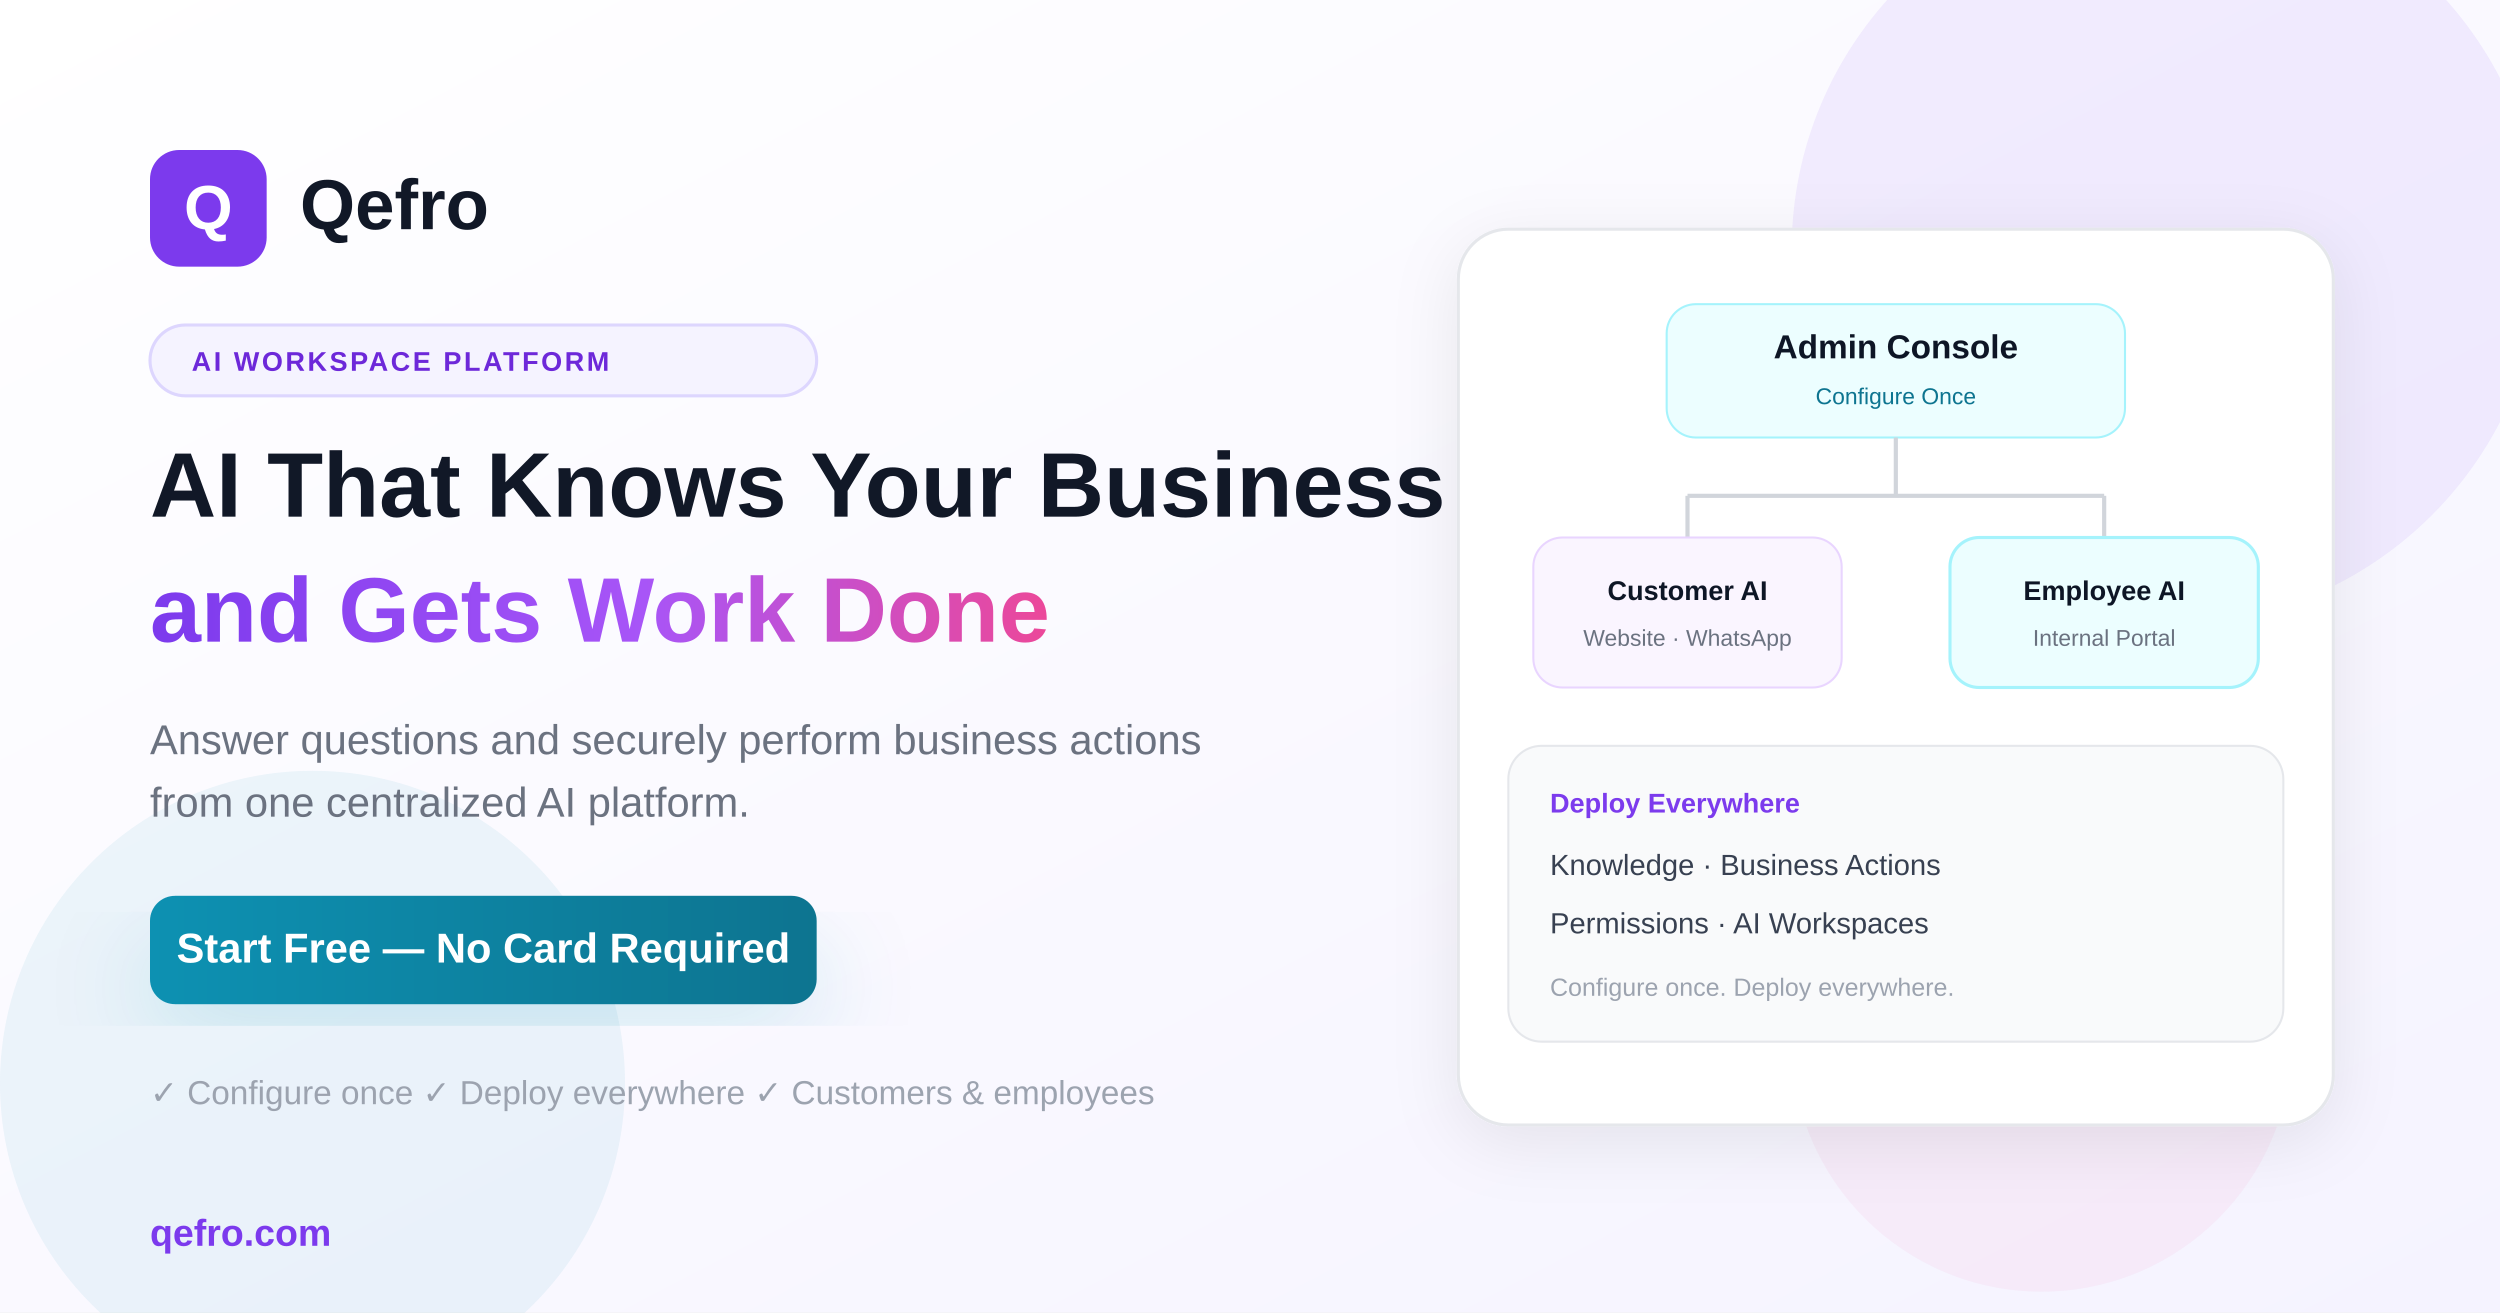
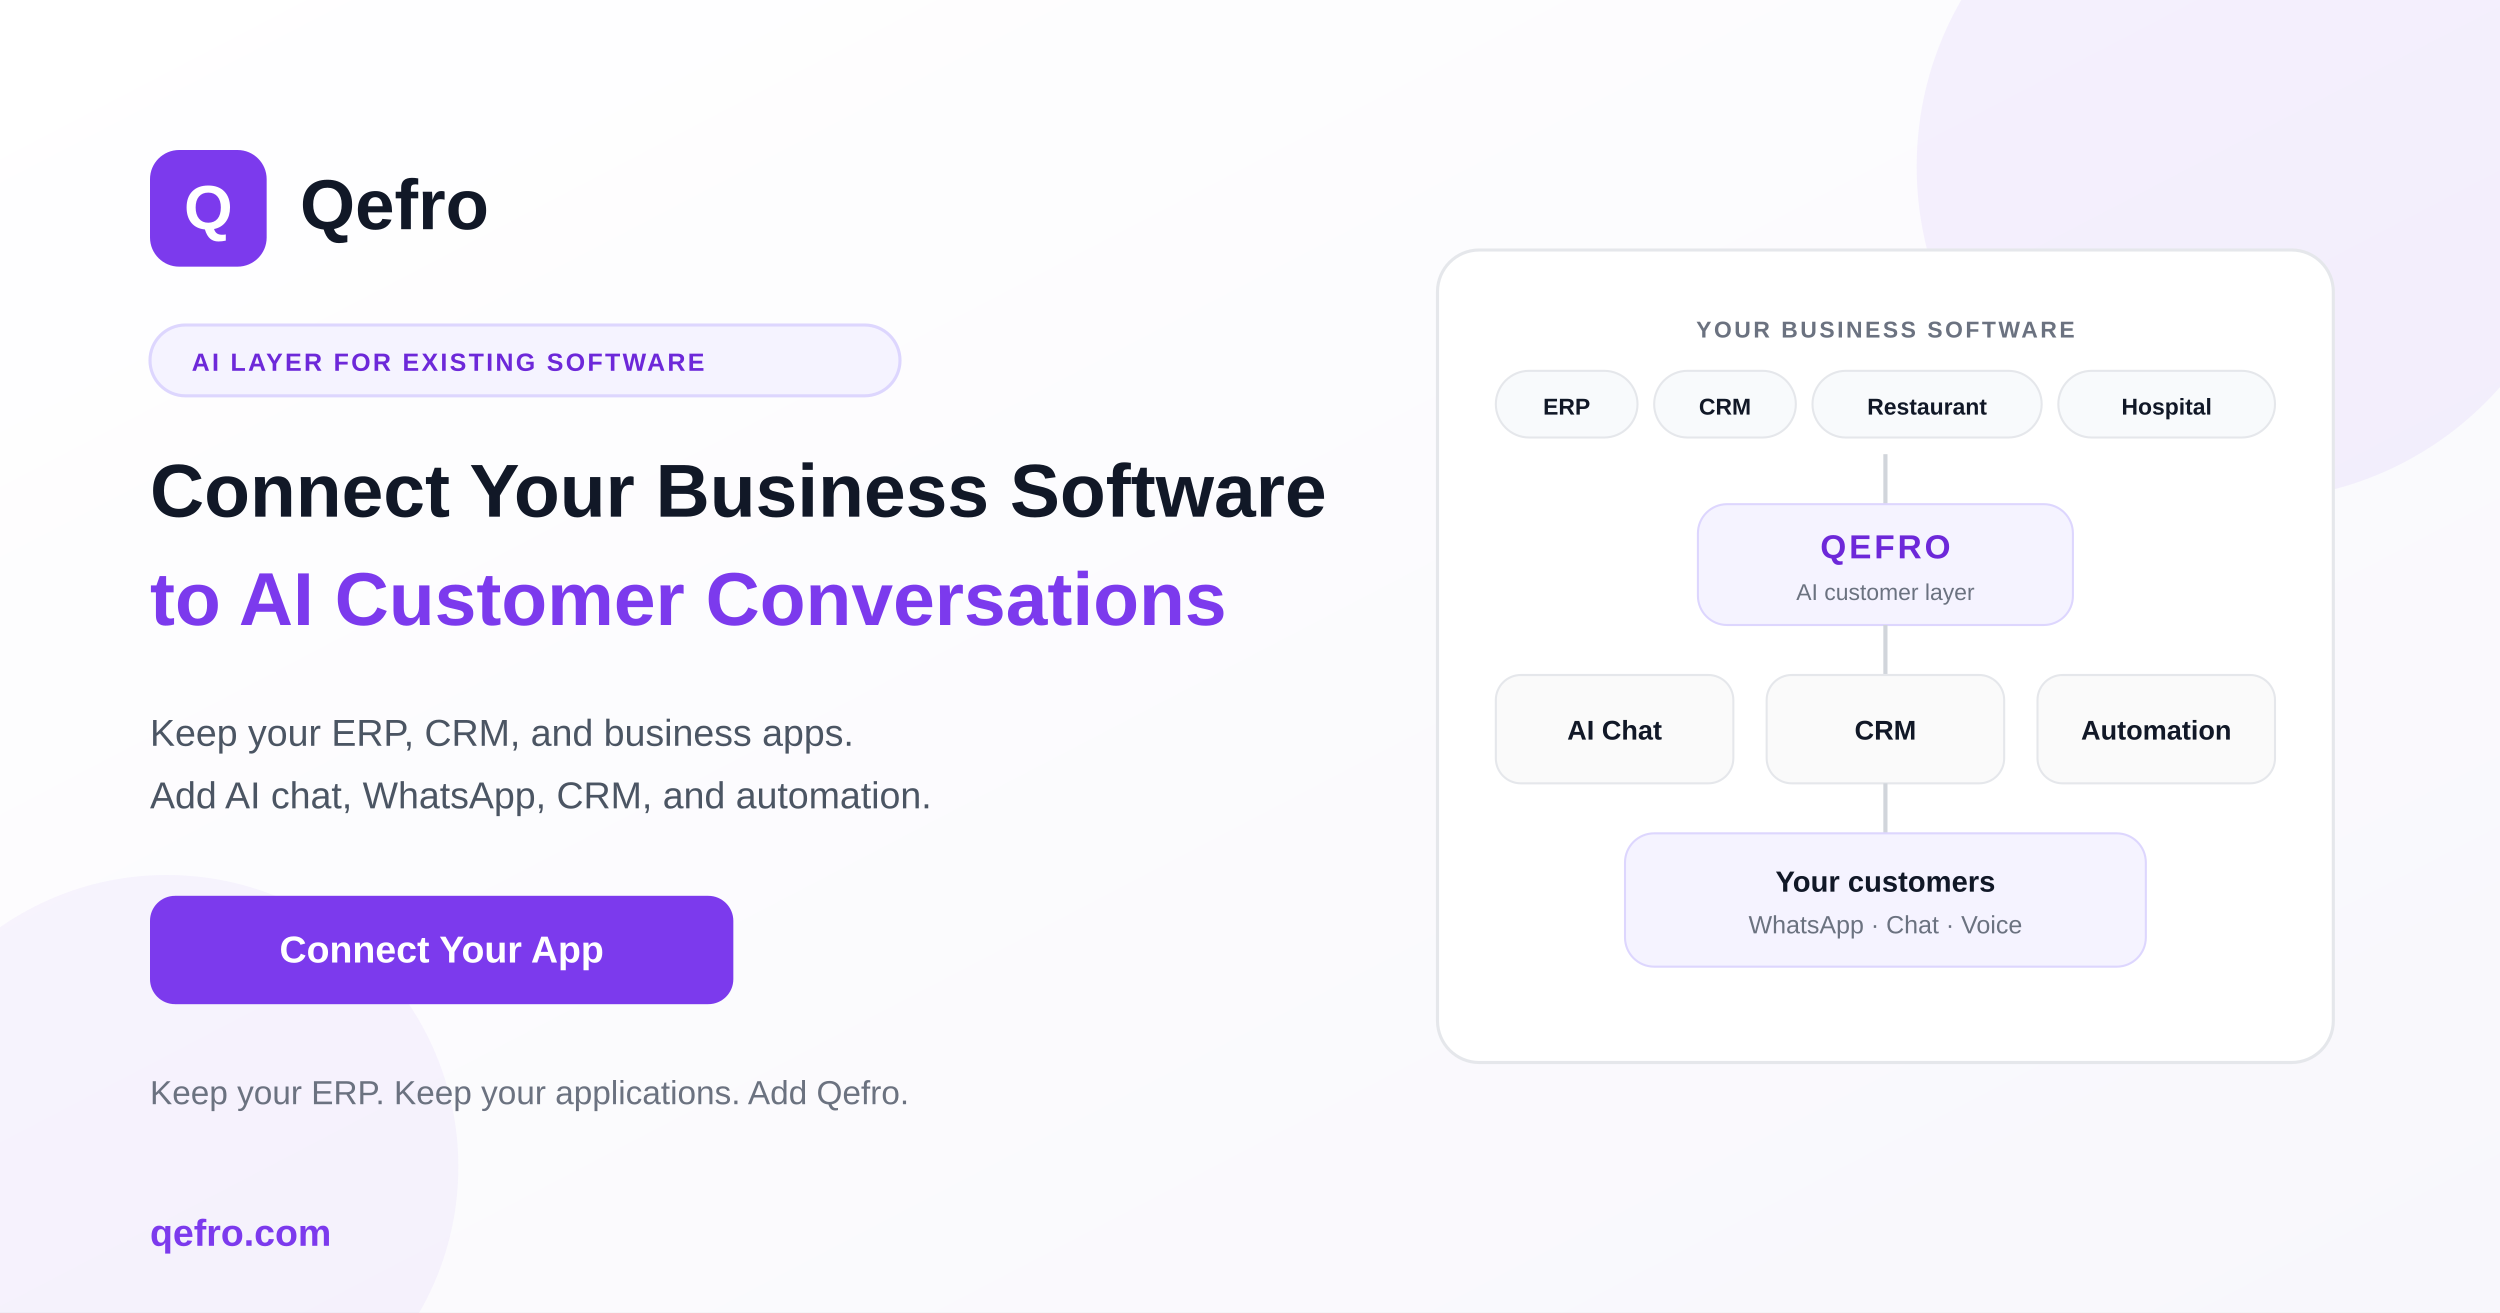
- <svg xmlns="http://www.w3.org/2000/svg" viewBox="0 0 1200 630" role="img" aria-label="Qefro — AI That Knows Your Business and Gets Work Done">
+ <svg xmlns="http://www.w3.org/2000/svg" viewBox="0 0 1200 630" role="img" aria-label="Qefro connects your business software to AI-powered customer conversations and automation">
  <defs>
    <linearGradient id="bg" x1="0" y1="0" x2="1" y2="1">
      <stop offset="0%" stop-color="#ffffff" />
-       <stop offset="100%" stop-color="#f5f3ff" />
+       <stop offset="100%" stop-color="#f8f7fc" />
    </linearGradient>
-     <linearGradient id="headline" x1="0" y1="0" x2="1" y2="0">
-       <stop offset="0%" stop-color="#7c3aed" />
-       <stop offset="55%" stop-color="#a855f7" />
-       <stop offset="100%" stop-color="#ec4899" />
-     </linearGradient>
-     <linearGradient id="cta" x1="0" y1="0" x2="1" y2="0">
-       <stop offset="0%" stop-color="#0891b2" />
-       <stop offset="100%" stop-color="#0e7490" />
-     </linearGradient>
-     <filter id="shadow" x="-20%" y="-20%" width="140%" height="140%">
-       <feDropShadow dx="0" dy="18" stdDeviation="24" flood-color="#0891b2" flood-opacity="0.16" />
-     </filter>
-     <filter id="cardShadow" x="-10%" y="-10%" width="120%" height="120%">
-       <feDropShadow dx="0" dy="8" stdDeviation="16" flood-color="#0f172a" flood-opacity="0.08" />
-     </filter>
  </defs>
  <rect width="1200" height="630" fill="url(#bg)" />
-   <circle cx="1040" cy="120" r="180" fill="#7c3aed" opacity="0.08" />
-   <circle cx="150" cy="520" r="150" fill="#0891b2" opacity="0.07" />
-   <circle cx="980" cy="500" r="120" fill="#ec4899" opacity="0.06" />
+   <circle cx="1080" cy="80" r="160" fill="#7c3aed" opacity="0.06" />
+   <circle cx="80" cy="560" r="140" fill="#7c3aed" opacity="0.05" />
  <rect x="72" y="72" width="56" height="56" rx="14" fill="#7c3aed" />
  <text x="100" y="110" text-anchor="middle" font-family="Arial, Helvetica, sans-serif" font-size="30" font-weight="700" fill="#ffffff">Q</text>
  <text x="144" y="110" font-family="Arial, Helvetica, sans-serif" font-size="34" font-weight="700" fill="#111827">Qefro</text>
-   <rect x="72" y="156" width="320" height="34" rx="17" fill="#f5f3ff" stroke="#ddd6fe" stroke-width="1.5" />
-   <text x="92" y="178" font-family="Arial, Helvetica, sans-serif" font-size="13" font-weight="700" letter-spacing="1.2" fill="#6d28d9">AI WORKSPACE PLATFORM</text>
-   <text x="72" y="248" font-family="Arial, Helvetica, sans-serif" font-size="44" font-weight="800" fill="#111827">AI That Knows Your Business</text>
-   <text x="72" y="308" font-family="Arial, Helvetica, sans-serif" font-size="44" font-weight="800" fill="url(#headline)">and Gets Work Done</text>
-   <text x="72" y="362" font-family="Arial, Helvetica, sans-serif" font-size="20" fill="#6b7280">Answer questions and securely perform business actions</text>
-   <text x="72" y="392" font-family="Arial, Helvetica, sans-serif" font-size="20" fill="#6b7280">from one centralized AI platform.</text>
-   <rect x="72" y="430" width="320" height="52" rx="12" fill="url(#cta)" filter="url(#shadow)" />
-   <text x="232" y="462" text-anchor="middle" font-family="Arial, Helvetica, sans-serif" font-size="20" font-weight="700" fill="#ffffff">Start Free — No Card Required</text>
-   <text x="72" y="530" font-family="Arial, Helvetica, sans-serif" font-size="16" fill="#9ca3af">✓ Configure once   ✓ Deploy everywhere   ✓ Customers &amp; employees</text>
-   <g transform="translate(700 110)" filter="url(#cardShadow)">
-     <rect width="420" height="430" rx="24" fill="#ffffff" stroke="#e5e7eb" stroke-width="1.5" />
-     <rect x="100" y="36" width="220" height="64" rx="14" fill="#ecfeff" stroke="#a5f3fc" stroke-width="1" />
-     <text x="210" y="62" text-anchor="middle" font-family="Arial, Helvetica, sans-serif" font-size="16" font-weight="700" fill="#111827">Admin Console</text>
-     <text x="210" y="84" text-anchor="middle" font-family="Arial, Helvetica, sans-serif" font-size="11" fill="#0e7490">Configure Once</text>
-     <line x1="210" y1="100" x2="210" y2="128" stroke="#d1d5db" stroke-width="2" />
-     <line x1="110" y1="128" x2="310" y2="128" stroke="#d1d5db" stroke-width="2" />
-     <line x1="110" y1="128" x2="110" y2="148" stroke="#d1d5db" stroke-width="2" />
-     <line x1="310" y1="128" x2="310" y2="148" stroke="#d1d5db" stroke-width="2" />
-     <rect x="36" y="148" width="148" height="72" rx="14" fill="#faf5ff" stroke="#e9d5ff" stroke-width="1" />
-     <text x="110" y="178" text-anchor="middle" font-family="Arial, Helvetica, sans-serif" font-size="13" font-weight="700" fill="#111827">Customer AI</text>
-     <text x="110" y="200" text-anchor="middle" font-family="Arial, Helvetica, sans-serif" font-size="11" fill="#6b7280">Website · WhatsApp</text>
-     <rect x="236" y="148" width="148" height="72" rx="14" fill="#ecfeff" stroke="#a5f3fc" stroke-width="1.5" />
-     <text x="310" y="178" text-anchor="middle" font-family="Arial, Helvetica, sans-serif" font-size="13" font-weight="700" fill="#111827">Employee AI</text>
-     <text x="310" y="200" text-anchor="middle" font-family="Arial, Helvetica, sans-serif" font-size="11" fill="#6b7280">Internal Portal</text>
-     <rect x="24" y="248" width="372" height="142" rx="16" fill="#f9fafb" stroke="#e5e7eb" stroke-width="1" />
-     <text x="44" y="280" font-family="Arial, Helvetica, sans-serif" font-size="13" font-weight="700" fill="#7c3aed">Deploy Everywhere</text>
-     <text x="44" y="310" font-family="Arial, Helvetica, sans-serif" font-size="14" fill="#374151">Knowledge  ·  Business Actions</text>
-     <text x="44" y="338" font-family="Arial, Helvetica, sans-serif" font-size="14" fill="#374151">Permissions  ·  AI Workspaces</text>
-     <text x="44" y="368" font-family="Arial, Helvetica, sans-serif" font-size="12" fill="#9ca3af">Configure once. Deploy everywhere.</text>
+   <rect x="72" y="156" width="360" height="34" rx="17" fill="#f5f3ff" stroke="#ddd6fe" stroke-width="1.5" />
+   <text x="92" y="178" font-family="Arial, Helvetica, sans-serif" font-size="12" font-weight="700" letter-spacing="1.1" fill="#6d28d9">AI LAYER FOR EXISTING SOFTWARE</text>
+   <text x="72" y="248" font-family="Arial, Helvetica, sans-serif" font-size="36" font-weight="800" fill="#111827">Connect Your Business Software</text>
+   <text x="72" y="300" font-family="Arial, Helvetica, sans-serif" font-size="36" font-weight="800" fill="#7c3aed">to AI Customer Conversations</text>
+   <text x="72" y="358" font-family="Arial, Helvetica, sans-serif" font-size="18" fill="#4b5563">Keep your ERP, CRM, and business apps.</text>
+   <text x="72" y="388" font-family="Arial, Helvetica, sans-serif" font-size="18" fill="#4b5563">Add AI chat, WhatsApp, CRM, and automation.</text>
+   <rect x="72" y="430" width="280" height="52" rx="12" fill="#7c3aed" />
+   <text x="212" y="462" text-anchor="middle" font-family="Arial, Helvetica, sans-serif" font-size="18" font-weight="700" fill="#ffffff">Connect Your App</text>
+   <text x="72" y="530" font-family="Arial, Helvetica, sans-serif" font-size="16" fill="#6b7280">Keep your ERP. Keep your applications. Add Qefro.</text>
+   <text x="72" y="598" font-family="Arial, Helvetica, sans-serif" font-size="18" font-weight="600" fill="#7c3aed">qefro.com</text>
+   <g transform="translate(690 120)">
+     <rect width="430" height="390" rx="20" fill="#ffffff" stroke="#e5e7eb" stroke-width="1.5" />
+     <text x="215" y="42" text-anchor="middle" font-family="Arial, Helvetica, sans-serif" font-size="11" font-weight="700" letter-spacing="1.2" fill="#6b7280">YOUR BUSINESS SOFTWARE</text>
+     <rect x="28" y="58" width="68" height="32" rx="16" fill="#f8fafc" stroke="#e5e7eb" />
+     <text x="62" y="79" text-anchor="middle" font-family="Arial, Helvetica, sans-serif" font-size="11" font-weight="700" fill="#111827">ERP</text>
+     <rect x="104" y="58" width="68" height="32" rx="16" fill="#f8fafc" stroke="#e5e7eb" />
+     <text x="138" y="79" text-anchor="middle" font-family="Arial, Helvetica, sans-serif" font-size="11" font-weight="700" fill="#111827">CRM</text>
+     <rect x="180" y="58" width="110" height="32" rx="16" fill="#f8fafc" stroke="#e5e7eb" />
+     <text x="235" y="79" text-anchor="middle" font-family="Arial, Helvetica, sans-serif" font-size="11" font-weight="700" fill="#111827">Restaurant</text>
+     <rect x="298" y="58" width="104" height="32" rx="16" fill="#f8fafc" stroke="#e5e7eb" />
+     <text x="350" y="79" text-anchor="middle" font-family="Arial, Helvetica, sans-serif" font-size="11" font-weight="700" fill="#111827">Hospital</text>
+     <line x1="215" y1="98" x2="215" y2="122" stroke="#d1d5db" stroke-width="2" />
+     <rect x="125" y="122" width="180" height="58" rx="14" fill="#f5f3ff" stroke="#ddd6fe" />
+     <text x="215" y="148" text-anchor="middle" font-family="Arial, Helvetica, sans-serif" font-size="16" font-weight="800" letter-spacing="1.4" fill="#6d28d9">QEFRO</text>
+     <text x="215" y="168" text-anchor="middle" font-family="Arial, Helvetica, sans-serif" font-size="11" fill="#6b7280">AI customer layer</text>
+     <line x1="215" y1="180" x2="215" y2="204" stroke="#d1d5db" stroke-width="2" />
+     <rect x="28" y="204" width="114" height="52" rx="12" fill="#fafafa" stroke="#e5e7eb" />
+     <text x="85" y="235" text-anchor="middle" font-family="Arial, Helvetica, sans-serif" font-size="13" font-weight="700" fill="#111827">AI Chat</text>
+     <rect x="158" y="204" width="114" height="52" rx="12" fill="#fafafa" stroke="#e5e7eb" />
+     <text x="215" y="235" text-anchor="middle" font-family="Arial, Helvetica, sans-serif" font-size="13" font-weight="700" fill="#111827">CRM</text>
+     <rect x="288" y="204" width="114" height="52" rx="12" fill="#fafafa" stroke="#e5e7eb" />
+     <text x="345" y="235" text-anchor="middle" font-family="Arial, Helvetica, sans-serif" font-size="13" font-weight="700" fill="#111827">Automation</text>
+     <line x1="215" y1="256" x2="215" y2="280" stroke="#d1d5db" stroke-width="2" />
+     <rect x="90" y="280" width="250" height="64" rx="14" fill="#f5f3ff" stroke="#ddd6fe" />
+     <text x="215" y="308" text-anchor="middle" font-family="Arial, Helvetica, sans-serif" font-size="14" font-weight="700" fill="#111827">Your customers</text>
+     <text x="215" y="328" text-anchor="middle" font-family="Arial, Helvetica, sans-serif" font-size="12" fill="#6b7280">WhatsApp · Chat · Voice</text>
  </g>
-   <text x="72" y="598" font-family="Arial, Helvetica, sans-serif" font-size="18" font-weight="600" fill="#7c3aed">qefro.com</text>
</svg>
